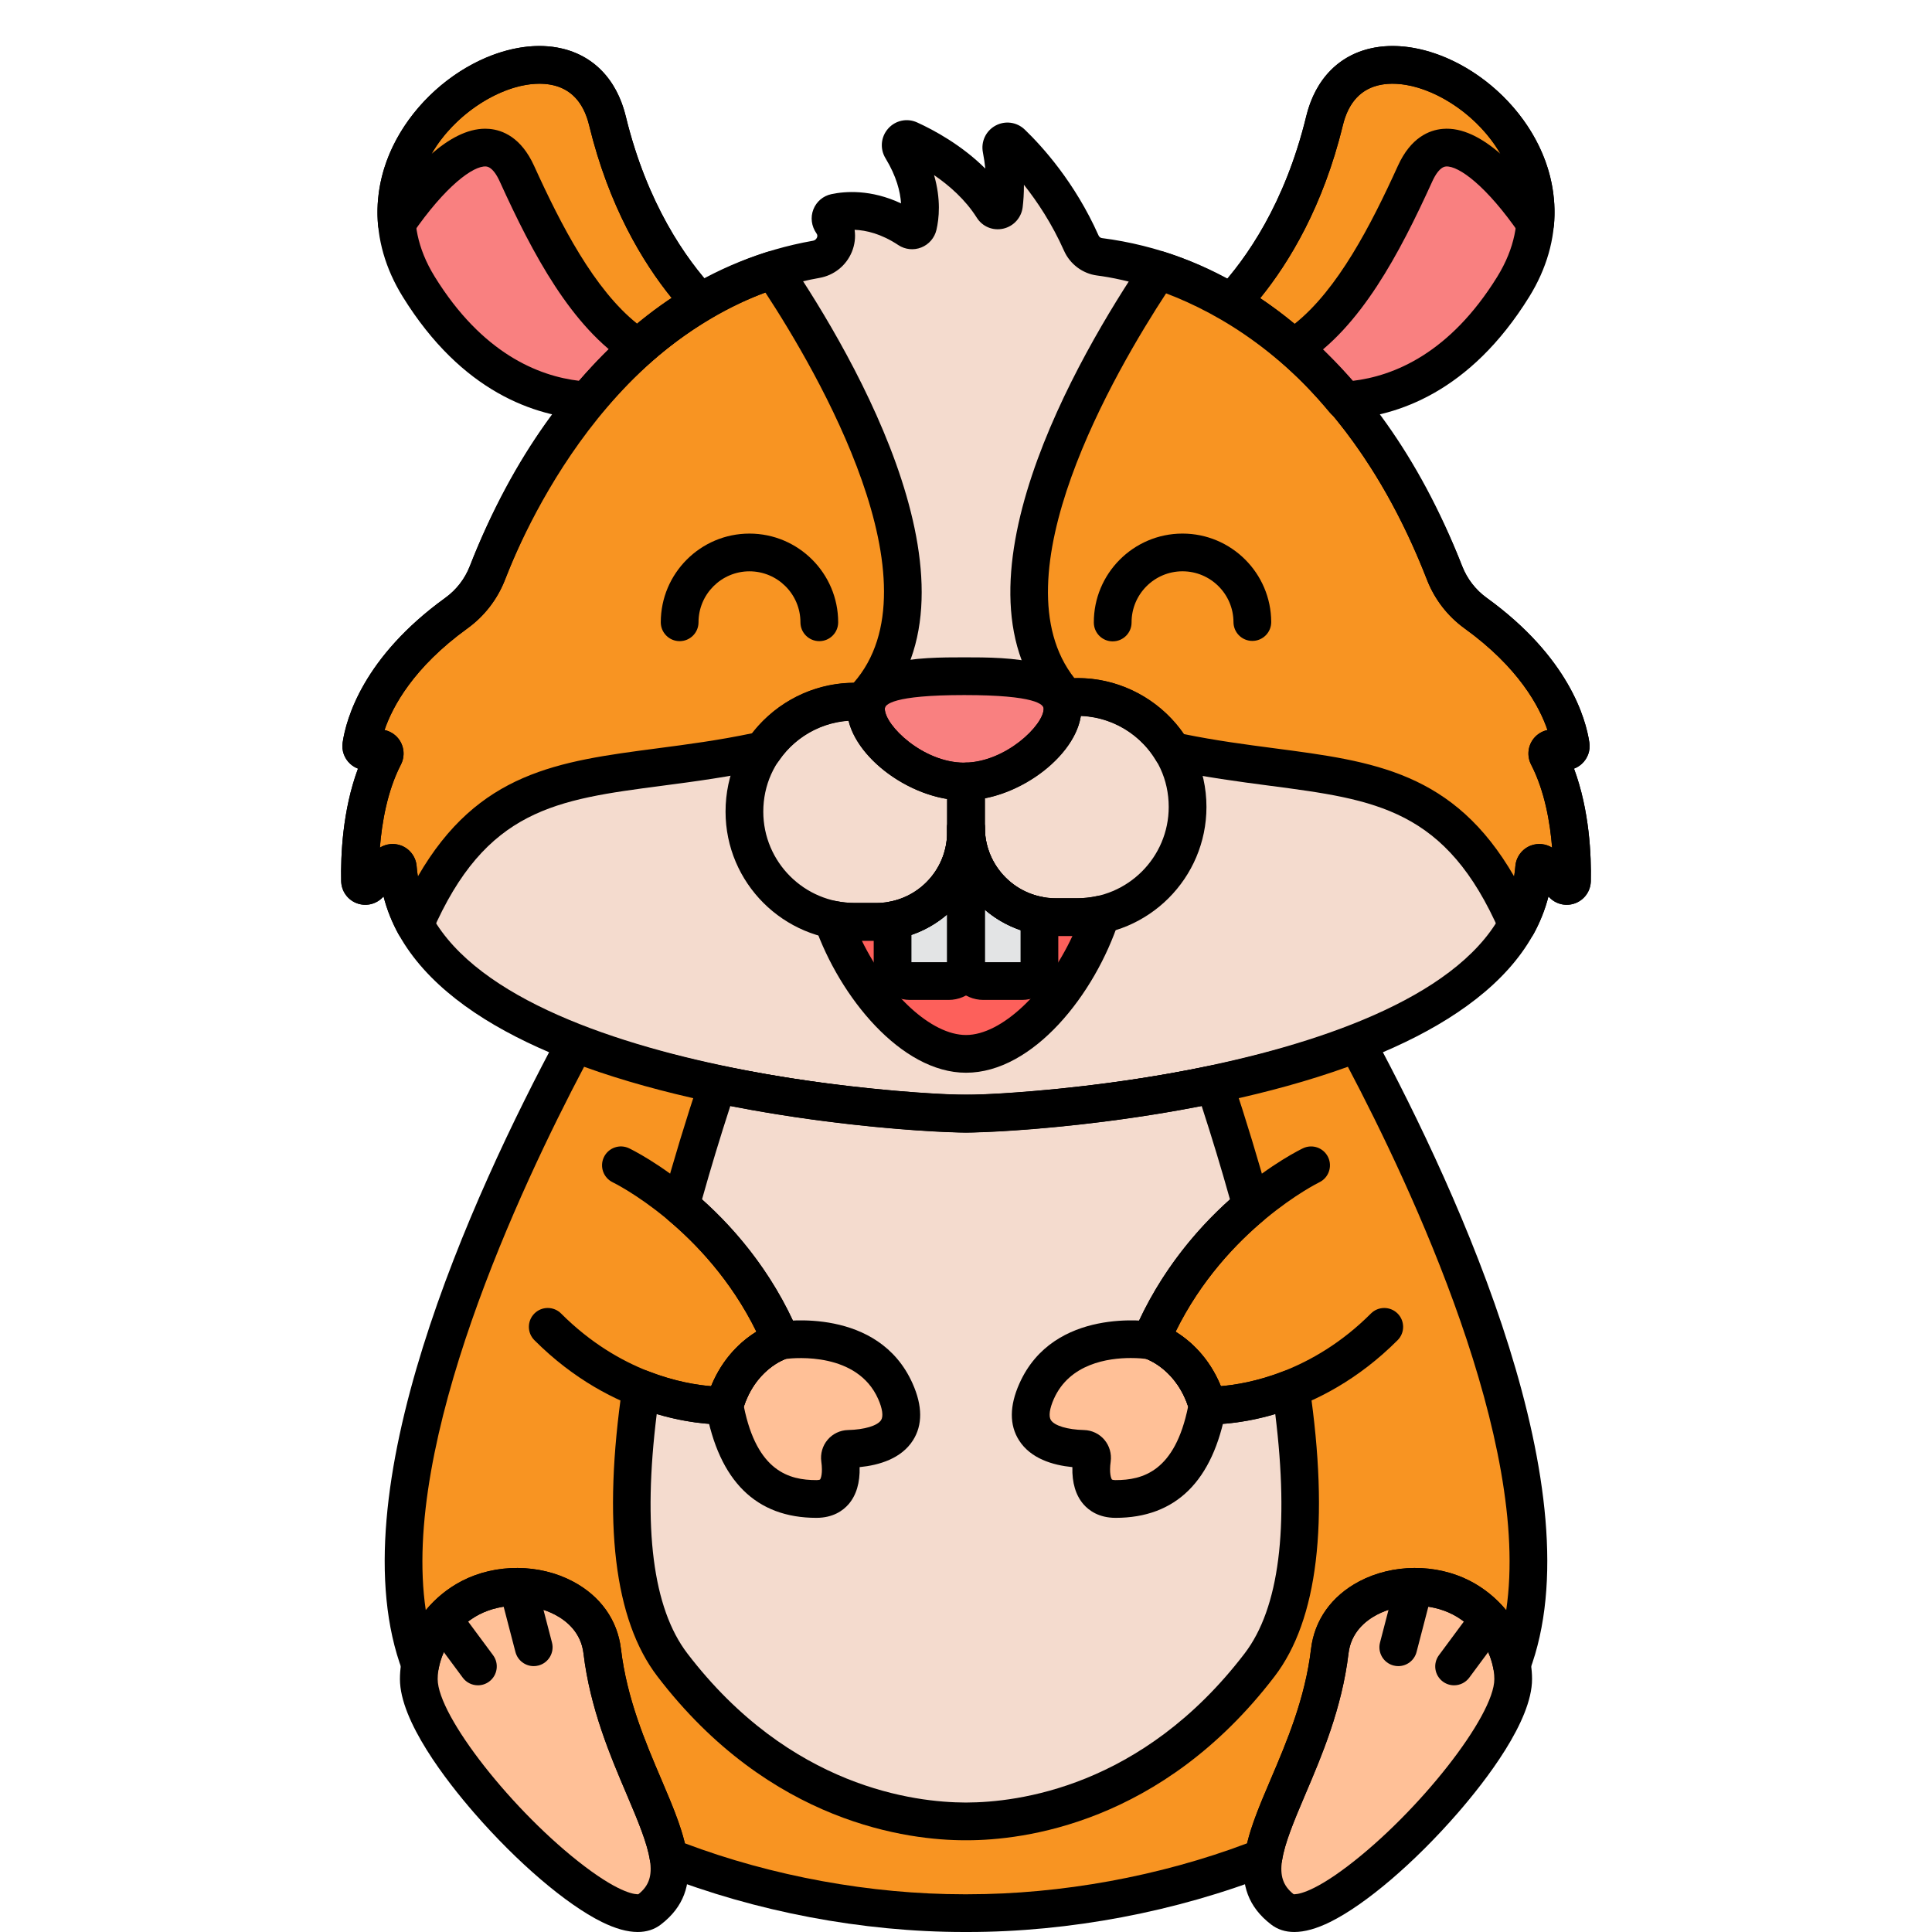
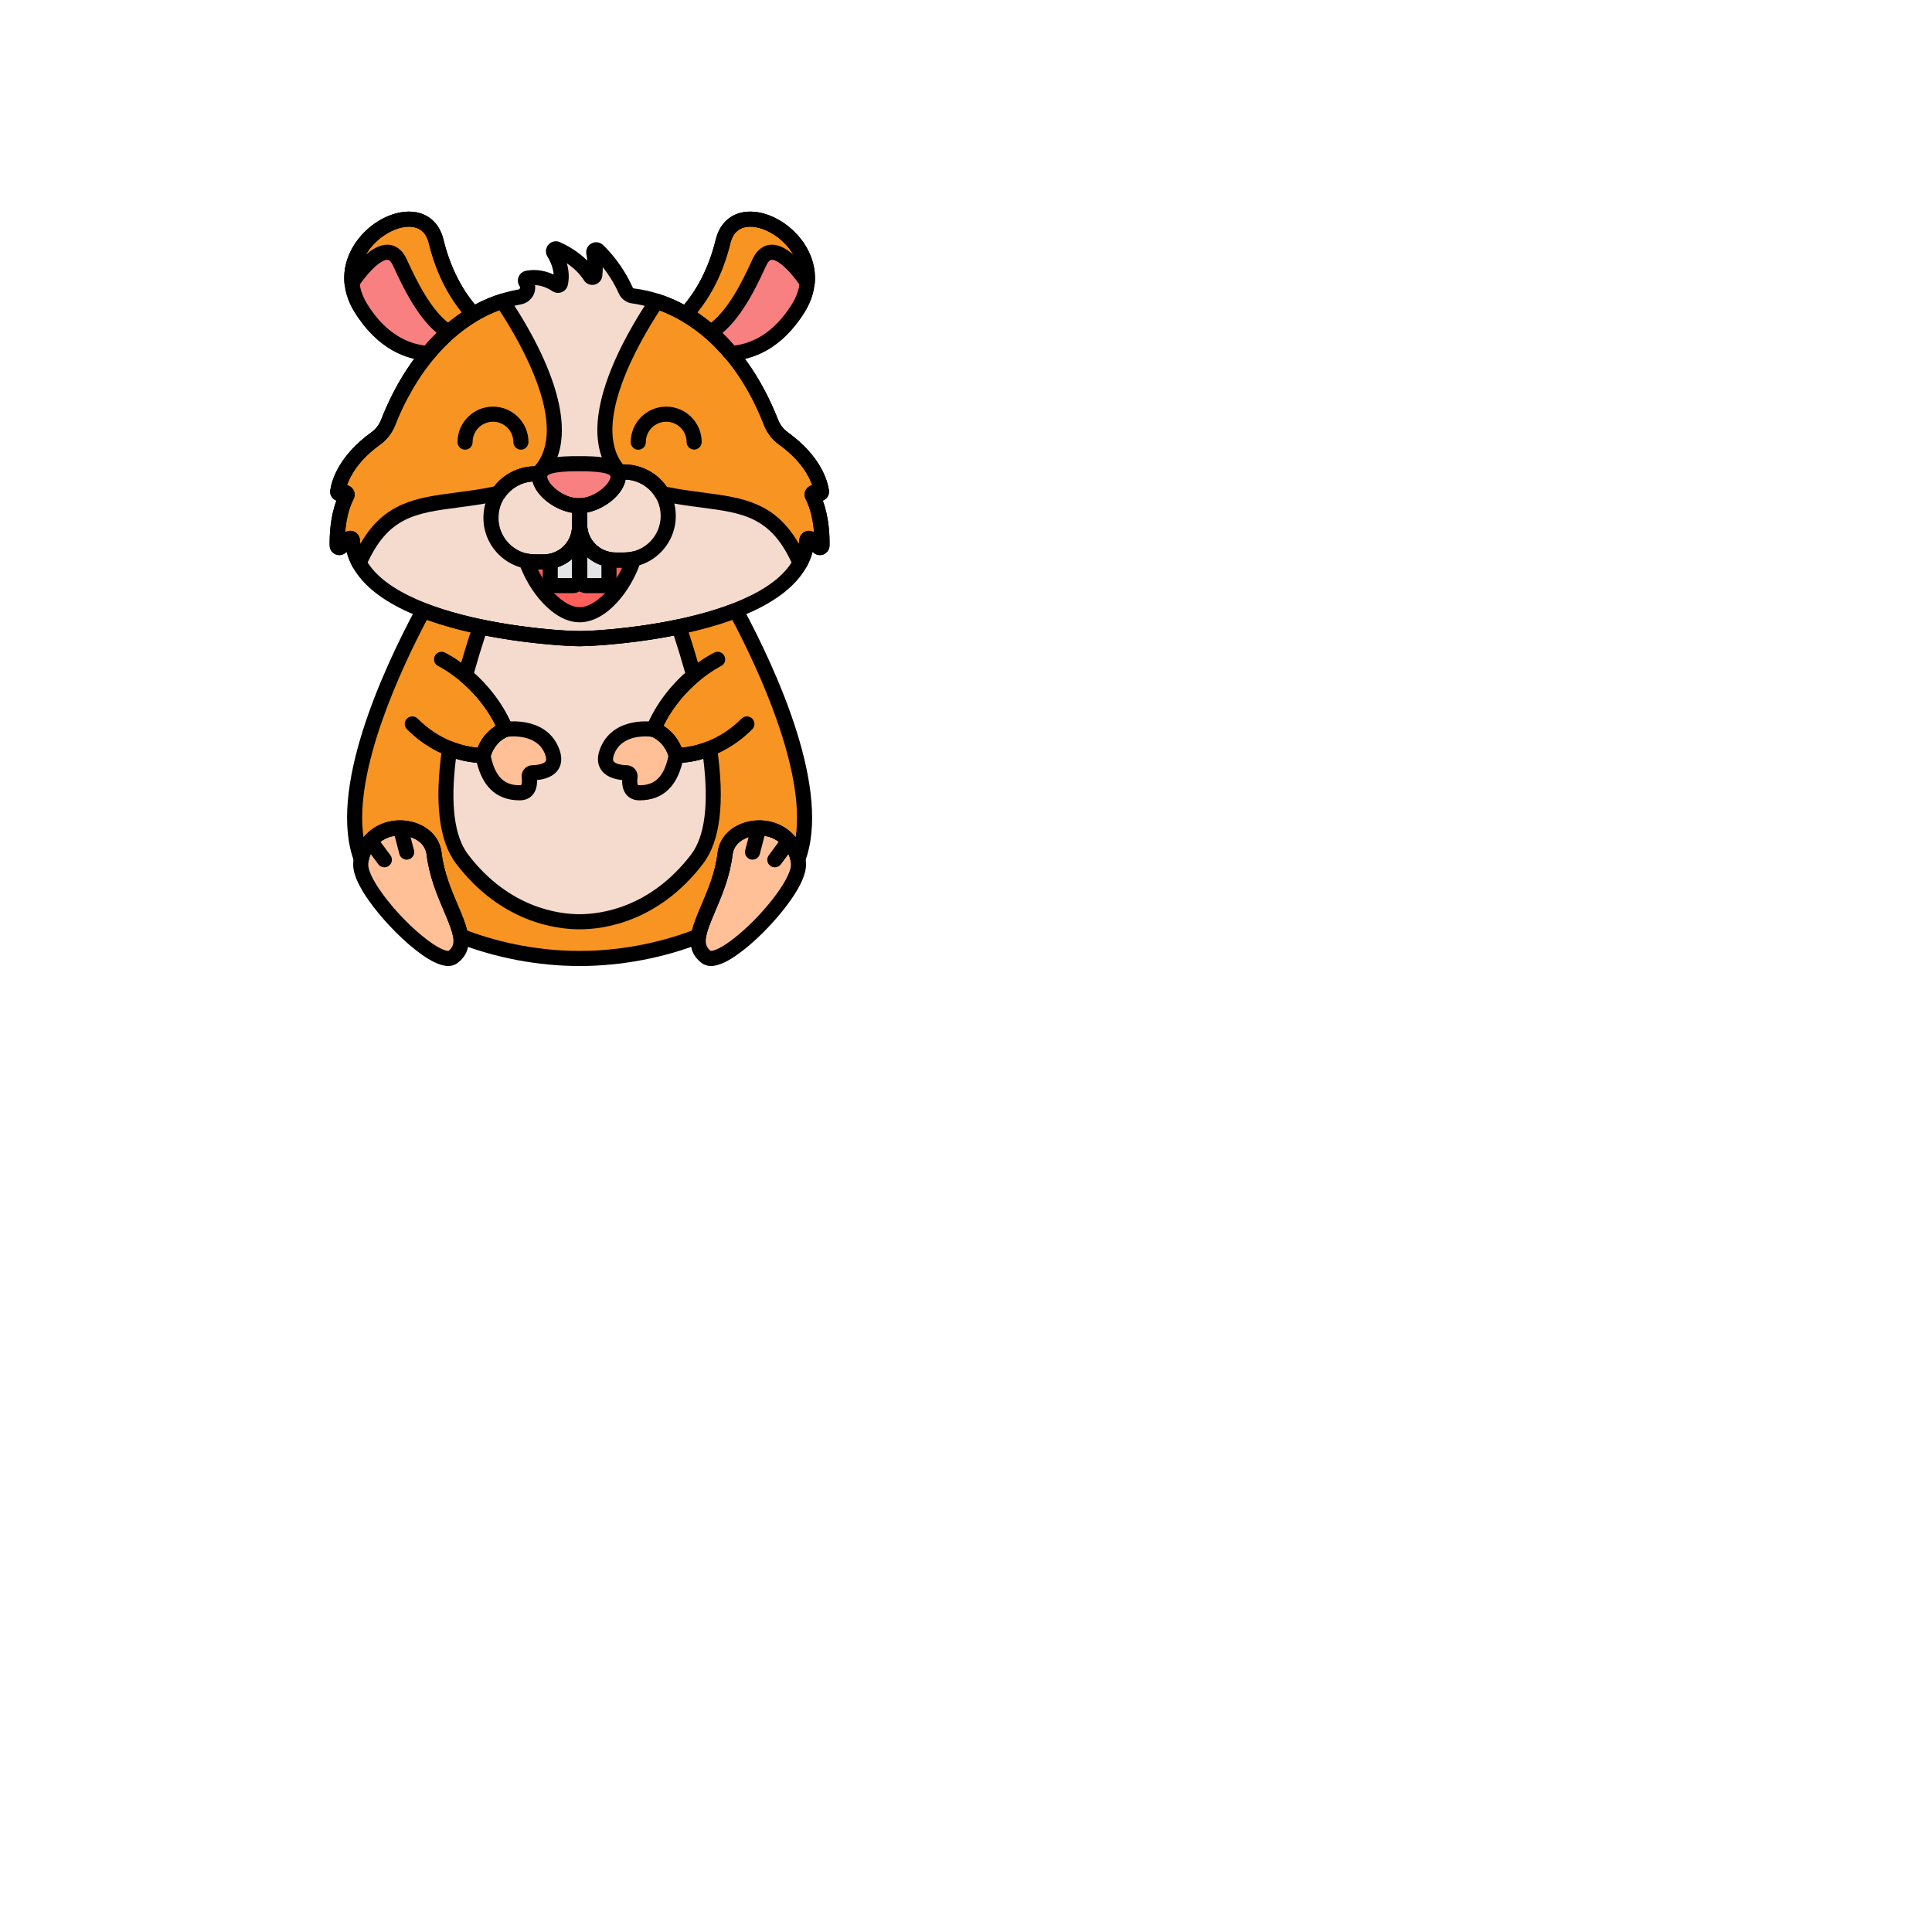
- <svg xmlns="http://www.w3.org/2000/svg" enable-background="new 0 0 256 256" height="512" viewBox="0 0 256 256" width="512">
+ <svg xmlns="http://www.w3.org/2000/svg" enable-background="new 0 0 512 512" height="100" viewBox="-64 -64 640 640" width="100">
  <path d="m205.101 100.164c-.272-.528.203-1.127.78-.983l1.39.348c.477.119.928-.278.856-.764-.391-2.65-2.389-10.145-12.604-17.528-1.856-1.341-3.281-3.192-4.111-5.325-3.843-9.868-17.266-38.218-45.728-41.887-1.06-.137-1.971-.834-2.405-1.81-2.91-6.542-6.892-10.998-9.234-13.248-.571-.549-1.504-.029-1.353.748.619 3.185.541 5.748.336 7.438-.092.758-1.081.996-1.489.35-3.007-4.765-8.029-7.624-11.049-9.003-.732-.334-1.437.484-1.019 1.172 2.877 4.732 2.591 8.453 2.18 10.219-.128.55-.764.815-1.234.502-4.27-2.837-7.948-2.602-9.741-2.22-.576.123-.811.799-.472 1.281.017.024.034.049.051.073 1.304 1.869.142 4.438-2.102 4.836-26.98 4.783-39.82 31.936-43.565 41.55-.833 2.138-2.265 3.989-4.124 5.334-10.204 7.38-12.201 14.87-12.592 17.519-.072.486.379.884.856.764l1.39-.348c.577-.144 1.053.455.78.983-3.04 5.892-3.259 13.338-3.192 16.545.013.612.751.907 1.184.475l2.649-2.649c.417-.417 1.128-.154 1.174.433 2.307 29.542 70.73 32.704 75.286 32.59 4.556.114 72.979-3.047 75.286-32.59.046-.587.757-.85 1.174-.433l2.649 2.649c.433.433 1.171.137 1.184-.475.068-3.208-.151-10.654-3.191-16.546z" fill="#f4dbce" />
  <path d="m142.765 121.52h-2.904c-6.551 0-11.861-5.311-11.861-11.862v.625c0 6.551-5.311 11.862-11.862 11.862h-2.904c-.996 0-1.968-.101-2.908-.292 3.138 8.967 10.545 17.789 17.674 17.789 7.309 0 14.915-9.275 17.908-18.471-1.013.223-2.063.349-3.143.349z" fill="#fd605b" />
  <path d="m128 109.66v18.03c0 1.268 1.037 2.305 2.305 2.305h5.118c1.268 0 2.305-1.037 2.305-2.305v-6.371c-5.53-1.006-9.727-5.838-9.728-11.659z" fill="#e3e4e5" />
  <path d="m128 109.659v.625c0 5.822-4.197 10.654-9.729 11.66v5.746c0 1.268 1.037 2.305 2.305 2.305h5.118c1.268 0 2.306-1.037 2.306-2.305v-18.03c0-.001 0-.001 0-.001z" fill="#e3e4e5" />
  <path d="m77.87 53.073c4.014-4.843 8.959-9.473 14.944-13.001-4.1-4.418-9.408-12.08-12.325-24.072-4.5-18.5-38 1-25 22 7.234 11.686 16.013 14.698 22.381 15.073z" fill="#f98080" />
  <path d="m178.119 53.074c6.368-.373 15.153-3.381 22.392-15.074 13-21-20.5-40.5-25-22-2.918 11.998-8.231 19.662-12.331 24.079 5.984 3.527 10.924 8.155 14.939 12.995z" fill="#f98080" />
  <g fill="#f89422">
    <path d="m171.41 46.084c6.896-4.45 11.862-13.758 16.101-23.084 4.195-9.228 13.137 2.553 15.91 6.59 1.491-17.199-24.023-29.568-27.91-13.59-2.917 11.992-8.226 19.655-12.325 24.072 2.996 1.767 5.736 3.804 8.224 6.012z" />
    <path d="m68.489 23c4.241 9.33 9.208 18.64 16.108 23.088 2.488-2.208 5.221-4.25 8.216-6.016-4.099-4.418-9.407-12.08-12.324-24.072-3.887-15.978-29.401-3.609-27.91 13.59 2.773-4.036 11.715-15.818 15.91-6.59z" />
    <path d="m205.101 100.164c-.272-.528.203-1.127.78-.983l1.39.348c.476.119.928-.279.856-.764-.391-2.651-2.39-10.15-12.614-17.535-1.854-1.34-3.273-3.193-4.104-5.325-3.472-8.913-14.756-32.853-37.843-40.132-7.159 10.602-26.061 41.737-12.28 56.67 5.754-.602 11.203 2.289 14.039 7.056 21.196 4.558 35.825.307 45.712 23.03 1.249-2.306 2.035-4.82 2.249-7.562.046-.586.758-.848 1.174-.432l2.649 2.649c.433.433 1.171.137 1.184-.475.067-3.207-.152-10.653-3.192-16.545z" />
    <path d="m114.153 93.015c14.831-14.695-4.472-46.509-11.722-57.246-23.088 7.278-34.368 31.223-37.84 40.136-.83 2.132-2.25 3.985-4.104 5.325-10.224 7.385-12.223 14.885-12.614 17.535-.072.486.38.884.856.764l1.39-.348c.577-.144 1.052.455.78.983-3.04 5.892-3.259 13.338-3.192 16.546.013.612.751.907 1.184.475l2.649-2.649c.416-.416 1.128-.155 1.174.432.214 2.742 1 5.256 2.249 7.562 9.96-22.891 24.73-18.405 46.18-23.129 2.839-4.185 7.762-6.729 13.01-6.386z" />
    <path d="m176.203 218.788c.9-7.544 10.67-10.574 17.423-7.093 3.74 1.928 6.05 5.445 6.692 8.873 8.582-22.734-9.686-62.129-20.538-82.325-21.024 8.173-48.926 9.388-51.78 9.316-2.853.071-30.755-1.143-51.78-9.316-10.852 20.196-29.12 59.591-20.538 82.324.641-3.428 2.951-6.944 6.692-8.872 6.753-3.481 16.524-.451 17.423 7.093 1.405 11.779 7.786 20.831 8.782 27.302 19.199 7.56 36.316 7.411 39.42 7.411s20.221.149 39.42-7.411c.998-6.471 7.379-15.523 8.784-27.302z" />
  </g>
  <path d="m140.463 92.53c.21.402.327.857.327 1.376 0 3.95-6.514 9.505-12.79 9.641v6.112c0 6.551 5.311 11.862 11.862 11.862h2.904c8.061 0 14.596-6.535 14.596-14.596-.001-9.157-8.242-15.805-16.899-14.395z" fill="#f4dbce" />
  <path d="m127.766 103.56c-6.347 0-13.025-5.655-13.025-9.653 0-.306.052-.584.127-.848-8.408-.971-16.229 5.57-16.229 14.49 0 8.061 6.535 14.596 14.596 14.596h2.904c6.551 0 11.862-5.311 11.862-11.862v-6.736c-.079.002-.157.013-.235.013z" fill="#f4dbce" />
  <path d="m160.006 186.231c-1.974-6.972-7.513-8.606-7.513-8.606 3.488-8.252 8.853-14.081 13.318-17.835-1.597-5.831-3.306-11.332-4.903-16.133-15.997 3.345-30.867 3.953-32.908 3.902-2.042.051-16.912-.558-32.908-3.902-1.597 4.801-3.306 10.302-4.903 16.133 4.464 3.754 9.829 9.583 13.318 17.835 0 0-5.539 1.634-7.513 8.606 0 0-4.779.239-11.04-2.222-2.168 14.789-1.882 28.716 4.136 36.592 16.07 21.032 36.238 20.743 38.911 20.743s22.841.289 38.911-20.743c6.018-7.876 6.304-21.803 4.136-36.592-6.263 2.461-11.042 2.222-11.042 2.222z" fill="#f4dbce" />
  <path d="m140.79 93.906c0 3.999-6.678 9.653-13.025 9.653s-13.025-5.655-13.025-9.653 6.678-4.307 13.025-4.307c6.348.001 13.025.309 13.025 4.307z" fill="#f98080" />
  <path d="m152.494 177.625s-11.332-1.838-15.138 6.725c-2.965 6.671 3.31 7.567 6.227 7.638.697.017 1.209.644 1.113 1.334-.272 1.948-.248 5.299 3.126 5.299 4.757 0 10.282-1.925 12.185-12.39-1.974-6.972-7.513-8.606-7.513-8.606z" fill="#ffc097" />
  <path d="m103.506 177.625s11.332-1.838 15.138 6.725c2.965 6.671-3.31 7.567-6.227 7.638-.697.017-1.209.644-1.113 1.334.272 1.948.248 5.299-3.126 5.299-4.757 0-10.282-1.925-12.185-12.39 1.974-6.972 7.513-8.606 7.513-8.606z" fill="#ffc097" />
  <path d="m193.626 211.695c-6.753-3.481-16.524-.451-17.423 7.093-2.01 16.857-14.228 28.135-6.24 34.244 5.511 4.215 30.544-21.146 30.544-30.544 0-3.964-2.435-8.501-6.881-10.793z" fill="#ffc097" />
  <path d="m62.374 211.695c6.753-3.481 16.524-.451 17.423 7.093 2.01 16.857 14.228 28.135 6.24 34.244-5.511 4.215-30.544-21.146-30.544-30.544 0-3.964 2.435-8.501 6.881-10.793z" fill="#ffc097" />
  <path d="m128.048 150.059c-.021 0-.074 0-.096 0-.007 0-.011 0-.015 0v-.001c-3.338-.067-69.723-2.463-77.116-31.266l-.162.161c-.904.906-2.257 1.184-3.448.707-1.188-.477-1.975-1.613-2.003-2.894-.071-3.374.165-9.367 2.227-14.919-.372-.14-.721-.35-1.024-.626-.789-.716-1.166-1.771-1.01-2.824.463-3.142 2.717-11.306 13.6-19.177 1.473-1.066 2.6-2.523 3.258-4.215 4.408-11.319 17.661-38.177 45.458-43.105.351-.062.492-.32.537-.427.116-.281-.008-.458-.049-.517-.695-.988-.838-2.165-.427-3.212.404-1.032 1.294-1.787 2.378-2.017 1.834-.391 5.233-.657 9.236 1.222-.098-1.548-.601-3.583-2.058-5.979-.764-1.256-.622-2.837.353-3.935.969-1.091 2.514-1.417 3.841-.81 2.255 1.029 5.904 3.004 9.031 6.115-.069-.671-.173-1.389-.32-2.148-.277-1.426.393-2.852 1.669-3.547 1.27-.691 2.824-.484 3.87.519 2.311 2.22 6.654 6.996 9.785 14.035.083.187.257.323.441.347 30.1 3.88 44.148 34.245 47.737 43.459.66 1.693 1.782 3.148 3.247 4.207 10.893 7.873 13.148 16.042 13.612 19.189.155 1.049-.222 2.105-1.011 2.821-.304.276-.652.486-1.024.626 2.061 5.552 2.298 11.545 2.227 14.916-.028 1.284-.814 2.42-2.003 2.896-1.19.477-2.542.2-3.448-.707l-.162-.161c-7.393 28.8-73.771 31.198-77.116 31.266v.001c-.003 0-.008 0-.015 0zm-.048-5c.021 0 .042 0 .062.001 8.734.224 70.727-4.607 72.731-30.286.097-1.237.91-2.314 2.074-2.744.935-.345 1.969-.226 2.796.289-.262-3.292-.973-7.498-2.785-11.009-.573-1.111-.442-2.462.333-3.441.47-.592 1.124-.986 1.837-1.138-1.066-3.12-3.833-8.295-10.99-13.468-2.246-1.624-3.967-3.852-4.976-6.444-13.196-33.879-36.8-39.422-43.719-40.314-1.906-.246-3.58-1.5-4.37-3.273-1.603-3.603-3.558-6.534-5.318-8.749.006 1.181-.07 2.183-.166 2.971-.17 1.394-1.203 2.535-2.57 2.842-1.377.31-2.759-.262-3.514-1.458-1.506-2.386-3.629-4.25-5.657-5.637.934 3.222.661 5.774.316 7.255-.246 1.06-.997 1.933-2.009 2.334-1.006.4-2.143.281-3.043-.316-2.255-1.499-4.266-1.963-5.792-2.023.144.975.023 1.988-.37 2.937-.75 1.809-2.351 3.093-4.282 3.435-26.01 4.612-38.472 31.779-41.672 39.996-1.007 2.589-2.731 4.82-4.986 6.452-7.149 5.171-9.914 10.344-10.979 13.46.712.152 1.367.546 1.836 1.138.776.979.907 2.33.334 3.442-1.812 3.511-2.523 7.716-2.784 11.009.825-.515 1.859-.634 2.795-.289 1.164.43 1.978 1.506 2.074 2.744 2.005 25.678 64.017 30.494 72.731 30.286.021-.001.042-.002.063-.002zm77.275-43.452h.004zm-154.547-.001-.004.001c.001 0 .003 0 .004-.001zm154.925-2.477c0 .001.001.002.001.003 0-.001-.001-.002-.001-.003zm-155.306-.003v.003c0-.001 0-.002 0-.003z" />
  <path d="m201.037 125.029c-.035 0-.071-.001-.107-.002-.956-.041-1.804-.624-2.185-1.5-7.111-16.345-16.412-17.565-30.491-19.413-4.038-.53-8.614-1.13-13.453-2.17-.68-.146-1.268-.569-1.623-1.166-2.404-4.041-6.957-6.335-11.632-5.849-.785.084-1.562-.211-2.097-.791-14.757-15.99 3.508-47.122 12.045-59.764.621-.917 1.771-1.317 2.824-.985 7.956 2.509 27.726 11.585 39.42 41.609.661 1.698 1.781 3.152 3.239 4.206 10.902 7.875 13.159 16.048 13.623 19.197.155 1.049-.222 2.104-1.011 2.82-.304.275-.652.486-1.024.626 2.061 5.551 2.298 11.544 2.227 14.916-.028 1.284-.814 2.419-2.003 2.896-1.189.478-2.543.198-3.448-.707l-.163-.163c-.437 1.701-1.086 3.351-1.942 4.932-.439.808-1.285 1.308-2.199 1.308zm-44.174-27.762c4.252.868 8.207 1.387 12.041 1.89 13.097 1.718 23.729 3.113 31.726 16.975.073-.449.128-.902.164-1.358.097-1.237.91-2.312 2.073-2.742.935-.345 1.97-.226 2.797.29-.262-3.293-.973-7.499-2.785-11.01-.573-1.111-.442-2.462.333-3.441.47-.592 1.124-.986 1.837-1.138-1.066-3.121-3.835-8.3-11-13.475-2.24-1.62-3.958-3.848-4.97-6.444-10.11-25.957-26.384-35.033-34.499-38.048-6.829 10.425-22.759 37.728-12.206 51.105 5.714-.154 11.22 2.652 14.489 7.396zm48.412 4.34h.004zm.378-2.479c0 .001.001.003.001.004 0-.001-.001-.002-.001-.004z" />
  <path d="m54.963 125.029c-.915 0-1.76-.5-2.198-1.31-.856-1.582-1.506-3.23-1.941-4.931l-.164.163c-.904.906-2.257 1.184-3.448.707-1.188-.477-1.975-1.613-2.003-2.894-.071-3.374.166-9.368 2.227-14.919-.372-.14-.721-.35-1.024-.626-.789-.716-1.166-1.771-1.01-2.824.463-3.145 2.72-11.318 13.623-19.194 1.457-1.053 2.577-2.507 3.237-4.205 11.698-30.03 31.463-39.105 39.418-41.613 1.057-.332 2.204.069 2.824.985 8.725 12.92 27.302 44.673 11.409 60.42-.508.503-1.201.763-1.923.719-4.24-.273-8.373 1.751-10.778 5.295-.358.529-.906.9-1.53 1.038-5.025 1.106-9.761 1.728-13.938 2.275-14.077 1.846-23.376 3.066-30.487 19.41-.381.876-1.229 1.459-2.185 1.5-.038.003-.074.004-.109.004zm-2.93-13.194c.369 0 .742.064 1.1.196 1.163.43 1.977 1.505 2.073 2.741.036.457.091.91.164 1.359 7.995-13.86 18.627-15.254 31.722-16.972 4.002-.524 8.132-1.066 12.59-2.002 3.211-4.161 8.195-6.635 13.422-6.672 11.562-13.14-4.72-41.09-11.687-51.725-8.114 3.014-24.384 12.091-34.497 38.052-1.011 2.597-2.729 4.825-4.968 6.443-7.167 5.176-9.935 10.356-11.001 13.476.712.152 1.367.546 1.837 1.138.775.979.906 2.331.333 3.441-1.812 3.511-2.523 7.716-2.785 11.009.511-.317 1.101-.484 1.697-.484zm-1.305-10.229-.004.001c.001 0 .003 0 .004-.001zm-.381-2.481v.003s0-.002 0-.003z" />
  <path d="m135.424 132.495h-5.118c-2.649 0-4.806-2.156-4.806-4.805v-18.03c0-1.381 1.119-2.5 2.5-2.5s2.5 1.119 2.5 2.5c.001 4.522 3.229 8.391 7.676 9.2 1.188.216 2.053 1.251 2.053 2.459v6.371c0 2.649-2.156 4.805-4.805 4.805zm-4.924-5h4.729v-4.248c-1.764-.598-3.361-1.523-4.729-2.698z" />
  <path d="m125.694 132.495h-5.118c-2.649 0-4.805-2.156-4.805-4.805v-5.746c0-1.208.864-2.244 2.053-2.459 4.447-.809 7.676-4.678 7.676-9.201v-.625c0-1.381 1.119-2.5 2.5-2.5 1.375 0 2.491 1.11 2.5 2.484v.016 18.031c0 2.649-2.156 4.805-4.806 4.805zm-4.923-5h4.729v-6.321c-1.367 1.175-2.965 2.1-4.729 2.698z" />
  <path d="m142.766 124.02h-2.904c-7.919 0-14.361-6.442-14.361-14.361v-6.112c0-1.36 1.087-2.47 2.446-2.5 5.343-.115 10.344-4.98 10.344-7.141 0-.136-.029-.192-.044-.219-.371-.712-.378-1.558-.019-2.276s1.041-1.219 1.834-1.348c4.931-.805 9.966.607 13.805 3.872 3.81 3.24 5.995 7.974 5.995 12.989-.001 9.427-7.67 17.096-17.096 17.096zm-12.266-18.248v3.887c0 5.162 4.199 9.361 9.361 9.361h2.904c6.67 0 12.096-5.426 12.096-12.096 0-3.598-1.504-6.858-4.234-9.18-2.107-1.792-4.719-2.796-7.409-2.894-.716 4.737-6.628 9.711-12.718 10.922z" />
  <path d="m116.139 124.645h-2.904c-9.427 0-17.096-7.669-17.096-17.096 0-4.936 2.022-9.457 5.694-12.729 3.65-3.253 8.506-4.804 13.322-4.245.729.084 1.383.484 1.791 1.094.407.609.527 1.367.327 2.073-.032.112-.032.152-.032.165 0 2.228 5.058 7.124 10.475 7.153.085-.006.153-.01.222-.012.66-.023 1.326.239 1.808.709s.755 1.116.755 1.79v6.736c-.001 7.919-6.443 14.362-14.362 14.362zm-3.704-29.156c-2.663.176-5.232 1.243-7.274 3.063-2.594 2.311-4.021 5.506-4.021 8.997 0 6.67 5.426 12.096 12.096 12.096h2.904c5.162 0 9.361-4.2 9.361-9.362v-4.413c-6.025-.985-11.936-5.663-13.066-10.381z" />
  <path d="m128 142.143c-8.587 0-16.73-10.028-20.033-19.463-.297-.849-.116-1.791.475-2.468.59-.677 1.496-.986 2.38-.809.795.161 1.606.242 2.413.242h2.904c5.162 0 9.361-4.2 9.361-9.362v-.625c0-1.381 1.119-2.5 2.5-2.5s2.5 1.119 2.5 2.5c0 5.162 4.199 9.361 9.361 9.361h2.904c.854 0 1.73-.098 2.606-.29.87-.192 1.786.099 2.389.763.602.665.802 1.6.524 2.453-3.185 9.792-11.378 20.198-20.284 20.198zm-13.803-17.498c3.491 7.149 9.215 12.498 13.803 12.498 4.719 0 10.666-5.717 14.104-13.123h-2.242c-4.788 0-9.037-2.356-11.647-5.969-2.56 3.964-7.017 6.594-12.075 6.594z" />
  <path d="m127.766 106.06c-7.399 0-15.524-6.361-15.524-12.153 0-6.807 9.718-6.807 15.524-6.807s15.524 0 15.524 6.807c0 5.792-8.125 12.153-15.524 12.153zm0-13.96c-9.499 0-10.524 1.264-10.524 1.807 0 2.234 5.088 7.153 10.524 7.153s10.524-4.919 10.524-7.153c0-.544-1.025-1.807-10.524-1.807z" />
  <path d="m147.438 84.985c-1.377 0-2.495-1.114-2.5-2.492-.021-6.48 5.234-11.77 11.715-11.791h.037c6.464 0 11.731 5.247 11.753 11.714.005 1.381-1.111 2.504-2.492 2.508-.002 0-.005 0-.008 0-1.377 0-2.495-1.114-2.5-2.492-.012-3.716-3.039-6.731-6.753-6.731-.007 0-.014 0-.021 0-3.724.012-6.742 3.051-6.73 6.774.005 1.381-1.111 2.504-2.492 2.508-.004.002-.007.002-.009.002z" />
  <path d="m108.562 84.955c-1.381 0-2.5-1.119-2.5-2.5 0-3.723-3.029-6.752-6.753-6.752-3.723 0-6.752 3.029-6.752 6.752 0 1.381-1.119 2.5-2.5 2.5s-2.5-1.119-2.5-2.5c0-6.48 5.271-11.752 11.752-11.752s11.753 5.272 11.753 11.752c0 1.381-1.119 2.5-2.5 2.5z" />
  <path d="m77.87 55.573c-.049 0-.098-.001-.147-.004-6.77-.399-16.491-3.543-24.359-16.253-4.592-7.417-4.449-15.746.391-22.849 4.854-7.124 13.31-11.395 20.105-10.162 4.618.839 7.835 4.072 9.059 9.104 2.812 11.562 7.931 18.869 11.729 22.963.515.555.75 1.313.641 2.062s-.552 1.408-1.204 1.792c-5.156 3.039-9.964 7.226-14.288 12.442-.479.576-1.185.905-1.927.905zm-6.415-44.48c-4.59 0-10.271 3.349-13.569 8.189-2.161 3.171-5.069 9.649-.271 17.401 6.263 10.117 13.679 13.145 19.181 13.786 3.759-4.366 7.855-8.041 12.222-10.962-3.867-4.766-8.349-12.19-10.957-22.917-.75-3.083-2.464-4.888-5.095-5.366-.487-.088-.991-.131-1.511-.131z" />
  <path d="m171.41 48.584c-.598 0-1.19-.213-1.661-.63-2.467-2.19-5.103-4.117-7.833-5.727-.652-.384-1.095-1.043-1.204-1.792s.126-1.507.641-2.062c3.799-4.093 8.916-11.399 11.729-22.963 1.644-6.757 7.007-10.244 13.977-9.1 9.742 1.598 19.881 11.64 18.853 23.496-.091 1.052-.832 1.933-1.854 2.202-1.019.269-2.1-.132-2.697-1.002-4.364-6.354-8.089-9.072-9.764-8.946-.785.069-1.418 1.112-1.81 1.976-4.398 9.676-9.505 19.299-17.022 24.15-.415.266-.886.398-1.355.398zm-4.428-9.077c1.562 1.044 3.088 2.181 4.563 3.401 5.715-4.546 10.107-13.063 13.688-20.943 1.709-3.759 4.165-4.732 5.925-4.887 2.59-.23 5.229 1.189 7.681 3.321-2.897-4.994-8.202-8.437-12.59-9.156-3.075-.505-7.013.015-8.311 5.347-2.608 10.728-7.088 18.152-10.956 22.917z" />
  <path d="m178.119 55.574c-.741 0-1.448-.33-1.924-.904-4.328-5.218-9.134-9.402-14.285-12.438-.652-.384-1.095-1.043-1.204-1.792s.126-1.507.642-2.062c3.8-4.093 8.92-11.4 11.734-22.969 1.224-5.032 4.44-8.265 9.059-9.104 6.79-1.232 15.251 3.038 20.105 10.162 4.84 7.103 4.982 15.431.391 22.849-7.871 12.715-17.598 15.857-24.371 16.254-.049.003-.098.004-.147.004zm-11.142-16.059c4.361 2.918 8.457 6.592 12.217 10.957 5.505-.64 12.926-3.667 19.191-13.788 4.799-7.752 1.891-14.23-.271-17.401-3.671-5.389-10.296-8.927-15.08-8.058-2.631.478-4.345 2.283-5.095 5.366-2.61 10.733-7.093 18.159-10.962 22.924z" />
  <path d="m84.596 48.588c-.469 0-.939-.131-1.354-.399-7.521-4.85-12.63-14.476-17.029-24.155-.392-.863-1.024-1.906-1.81-1.975-1.674-.131-5.4 2.596-9.764 8.947-.598.87-1.676 1.27-2.698 1.001-1.021-.269-1.762-1.15-1.853-2.202-1.027-11.855 9.111-21.898 18.853-23.495 6.972-1.145 12.333 2.342 13.977 9.1 2.812 11.562 7.931 18.869 11.729 22.963.515.555.75 1.313.641 2.062s-.552 1.408-1.204 1.792c-2.702 1.593-5.335 3.521-7.827 5.732-.471.416-1.065.629-1.661.629zm-20.303-31.533c.183 0 .365.008.548.024 1.76.155 4.216 1.128 5.925 4.887 3.582 7.882 7.977 16.402 13.693 20.948 1.481-1.227 3.005-2.365 4.559-3.405-3.867-4.766-8.348-12.19-10.957-22.917-1.298-5.333-5.234-5.853-8.311-5.347-4.389.72-9.694 4.164-12.591 9.159 2.279-1.986 4.724-3.349 7.134-3.349z" />
  <path d="m147.821 201.122c-2.224 0-3.54-.977-4.253-1.796-1.031-1.184-1.53-2.869-1.472-4.924-2.601-.257-5.537-1.131-7.076-3.562-1.28-2.023-1.264-4.548.051-7.504 4.535-10.205 17.281-8.264 17.823-8.178.104.017.206.04.308.07.279.083 6.887 2.119 9.21 10.323.104.367.123.753.055 1.128-1.743 9.583-6.671 14.443-14.646 14.443zm2.014-21.177c-2.993 0-8.111.732-10.195 5.42-.567 1.278-.711 2.298-.394 2.8.475.751 2.201 1.271 4.397 1.323 1.037.026 2.017.494 2.688 1.284.678.798.983 1.853.84 2.893-.215 1.537.056 2.249.168 2.377.018.021.166.079.481.079 3.573 0 7.868-1.125 9.613-9.752-1.502-4.538-4.843-6.039-5.525-6.302-.342-.044-1.094-.122-2.073-.122z" />
  <path d="m108.179 201.122c-7.975 0-12.902-4.859-14.646-14.443-.068-.375-.05-.761.055-1.128 2.323-8.204 8.931-10.24 9.21-10.323.102-.03.204-.053.308-.07.543-.087 13.288-2.029 17.823 8.178 1.314 2.956 1.331 5.48.051 7.504-1.539 2.431-4.475 3.305-7.076 3.562.059 2.055-.44 3.74-1.472 4.924-.713.819-2.03 1.796-4.253 1.796zm-9.614-14.753c1.744 8.628 6.039 9.752 9.613 9.752.315 0 .464-.058.481-.079.112-.128.383-.84.168-2.375-.144-1.042.162-2.097.84-2.895.672-.791 1.651-1.258 2.688-1.284 2.197-.053 3.924-.573 4.398-1.324.317-.501.174-1.522-.394-2.8-2.755-6.197-10.927-5.463-12.269-5.298-.744.287-4.028 1.774-5.525 6.303z" />
  <path d="m160.402 188.739c-.288 0-.467-.008-.521-.011-1.07-.054-1.987-.784-2.279-1.815-1.556-5.492-5.772-6.877-5.815-6.89-.683-.202-1.247-.685-1.552-1.329s-.32-1.387-.043-2.042c7.206-17.049 21.837-24.201 22.456-24.497 1.244-.598 2.737-.069 3.334 1.177.595 1.245.069 2.736-1.175 3.333-.185.09-12.319 6.101-19.033 19.793 1.906 1.186 4.43 3.381 5.993 7.213 3.514-.292 12.099-1.824 19.886-9.622.974-.977 2.558-.978 3.535-.002s.979 2.559.002 3.536c-10.516 10.53-22.171 11.156-24.788 11.156z" />
  <path d="m95.598 188.739c-2.615 0-14.271-.625-24.787-11.157-.977-.977-.975-2.56.002-3.536s2.559-.975 3.535.002c7.843 7.853 16.38 9.355 19.882 9.631 1.563-3.837 4.09-6.035 5.997-7.223-6.753-13.792-18.902-19.729-19.03-19.791-1.246-.596-1.772-2.088-1.178-3.334.597-1.246 2.089-1.774 3.334-1.177.619.296 15.25 7.448 22.456 24.497.277.656.262 1.399-.043 2.042s-.869 1.127-1.552 1.329c-.148.048-4.267 1.422-5.815 6.89-.292 1.031-1.209 1.762-2.279 1.815-.056.004-.234.012-.522.012z" />
  <path d="m128.15 243.844c-.016 0-.03 0-.046 0h-.209c-.015 0-.031 0-.046 0-7.299 0-25.775-2.13-40.747-21.725-5.714-7.479-7.27-20.422-4.623-38.473.11-.754.56-1.417 1.22-1.8.661-.383 1.458-.443 2.169-.164 3.552 1.396 6.595 1.848 8.364 1.991 1.562-3.833 4.088-6.029 5.994-7.216-3.39-6.911-8.121-11.789-11.646-14.753-.747-.628-1.061-1.633-.803-2.574 1.44-5.261 3.104-10.733 4.942-16.262.399-1.205 1.644-1.916 2.884-1.658 15.941 3.333 30.82 3.881 32.334 3.851.043-.001.082-.001.125 0 1.517.04 16.392-.517 32.334-3.851 1.24-.258 2.482.452 2.884 1.658 1.834 5.51 3.496 10.981 4.942 16.262.258.941-.056 1.946-.802 2.574-3.526 2.965-8.259 7.844-11.647 14.754 1.906 1.187 4.432 3.383 5.994 7.216 1.77-.143 4.812-.594 8.364-1.991.709-.279 1.509-.219 2.169.164s1.109 1.046 1.22 1.8c2.646 18.051 1.091 30.995-4.623 38.473-14.97 19.592-33.447 21.724-40.747 21.724zm-.15-5h.11c6.541-.027 23.167-1.901 36.814-19.761 4.568-5.979 5.929-16.642 4.054-31.721-5.188 1.539-8.914 1.373-9.097 1.366-1.071-.054-1.988-.784-2.28-1.816-1.556-5.492-5.772-6.877-5.815-6.889-.683-.202-1.247-.685-1.552-1.329s-.32-1.387-.043-2.042c3.443-8.146 8.644-14.001 12.79-17.715-1.133-4.048-2.392-8.201-3.754-12.389-15.576 3.045-29.304 3.534-31.228 3.512-1.912.025-15.65-.467-31.228-3.512-1.366 4.201-2.624 8.353-3.754 12.389 4.146 3.714 9.347 9.569 12.79 17.715.277.656.262 1.399-.043 2.042s-.869 1.127-1.552 1.329c-.148.048-4.267 1.422-5.815 6.889-.292 1.032-1.209 1.762-2.28 1.816-.183.008-3.91.171-9.097-1.366-1.875 15.08-.515 25.743 4.054 31.722 13.646 17.858 30.275 19.732 36.814 19.761h.112z" />
  <path d="m171.501 255.999c-1.18 0-2.201-.327-3.057-.981-6.244-4.775-3.255-11.785-.089-19.206 2.146-5.034 4.58-10.739 5.364-17.32.457-3.828 2.715-7.001 6.359-8.935 4.445-2.36 10.212-2.394 14.692-.084 4.926 2.539 8.235 7.77 8.235 13.015 0 5.575-6.162 13.502-9.835 17.731-5.717 6.583-12.197 12.119-16.912 14.45-1.792.886-3.382 1.33-4.757 1.33zm-.088-5.006c.275.023 2.201.042 7.141-3.706 9.454-7.173 19.453-19.92 19.453-24.799 0-2.756-1.729-6.614-5.526-8.571-3.021-1.557-7.062-1.534-10.057.056-1.524.809-3.41 2.353-3.739 5.111-.869 7.292-3.564 13.611-5.73 18.689-3.335 7.817-4.344 11.015-1.542 13.22z" />
  <path d="m84.499 255.999c-1.375 0-2.965-.443-4.759-1.33-4.715-2.331-11.195-7.867-16.912-14.45-3.673-4.229-9.835-12.156-9.835-17.731 0-5.246 3.31-10.476 8.235-13.015 4.481-2.31 10.248-2.275 14.692.084 3.645 1.934 5.902 5.107 6.359 8.935.784 6.582 3.218 12.287 5.364 17.321 3.166 7.421 6.155 14.431-.089 19.206-.854.653-1.875.98-3.055.98zm-20.979-42.082c-3.797 1.957-5.526 5.815-5.526 8.571 0 4.879 9.999 17.626 19.453 24.799 4.939 3.747 6.868 3.732 7.141 3.706 2.802-2.205 1.793-5.402-1.541-13.219-2.166-5.078-4.861-11.397-5.73-18.69-.329-2.758-2.215-4.302-3.739-5.111-2.996-1.59-7.038-1.614-10.058-.056z" />
  <path d="m128.253 256c-.026 0-.052 0-.078 0h-.35c-.025 0-.053 0-.078 0-13.428 0-27.658-2.692-40.084-7.584-.827-.326-1.42-1.067-1.555-1.946-.361-2.35-1.615-5.292-3.068-8.7-2.163-5.077-4.855-11.395-5.725-18.686-.329-2.758-2.215-4.302-3.739-5.111-2.994-1.59-7.036-1.613-10.057-.056-2.764 1.424-4.825 4.149-5.38 7.11-.206 1.102-1.121 1.932-2.237 2.03-1.117.104-2.162-.559-2.559-1.607-8.858-23.466 9.151-62.945 20.675-84.391.597-1.112 1.928-1.606 3.108-1.146 20.173 7.842 47.62 9.223 50.811 9.147.041-.001.084-.001.125 0 3.204.081 30.636-1.305 50.811-9.147 1.179-.459 2.511.035 3.108 1.146 11.523 21.445 29.533 60.925 20.675 84.391-.396 1.049-1.433 1.712-2.559 1.607-1.116-.099-2.031-.928-2.237-2.03-.555-2.961-2.616-5.686-5.38-7.11-3.021-1.557-7.063-1.534-10.057.056-1.524.809-3.41 2.353-3.739 5.111-.869 7.292-3.562 13.611-5.726 18.688-1.452 3.407-2.706 6.35-3.068 8.699-.135.879-.728 1.62-1.555 1.946-12.423 4.891-26.655 7.583-40.082 7.583zm-.253-5h.179.075c12.361 0 25.435-2.39 36.984-6.749.615-2.562 1.792-5.323 3.12-8.44 2.146-5.033 4.576-10.737 5.361-17.319.457-3.827 2.715-7 6.359-8.935 4.445-2.36 10.212-2.394 14.692-.084 1.869.963 3.502 2.294 4.811 3.877 3.298-22.223-12.486-55.893-20.979-71.997-20.823 7.517-46.955 8.785-50.603 8.707-3.632.075-29.778-1.188-50.603-8.707-8.493 16.104-24.277 49.774-20.979 71.997 1.309-1.583 2.941-2.914 4.811-3.877 4.48-2.309 10.247-2.275 14.692.084 3.645 1.934 5.902 5.107 6.359 8.935.784 6.582 3.216 12.286 5.36 17.318 1.328 3.118 2.505 5.879 3.12 8.442 11.55 4.358 24.625 6.749 36.985 6.749h.075.181zm39.42-4.911h.01z" />
  <path d="m192.673 223.311c-.518 0-1.039-.16-1.486-.491-1.109-.822-1.343-2.388-.521-3.497l4.503-6.079c.822-1.109 2.39-1.342 3.497-.521 1.109.822 1.343 2.387.521 3.497l-4.503 6.079c-.491.661-1.246 1.012-2.011 1.012z" />
  <path d="m185.283 220.77c-.209 0-.42-.026-.632-.081-1.336-.348-2.138-1.712-1.79-3.049l2-7.688c.348-1.337 1.711-2.138 3.05-1.79 1.336.348 2.138 1.712 1.79 3.049l-2 7.688c-.293 1.124-1.307 1.871-2.418 1.871z" />
  <path d="m63.327 223.311c-.766 0-1.521-.35-2.011-1.012l-4.503-6.079c-.822-1.11-.589-2.675.521-3.497 1.108-.822 2.676-.589 3.497.521l4.503 6.079c.822 1.109.589 2.675-.521 3.497-.447.331-.968.491-1.486.491z" />
  <path d="m70.717 220.77c-1.11 0-2.125-.746-2.418-1.871l-2-7.688c-.348-1.336.454-2.701 1.79-3.049 1.338-.344 2.702.453 3.05 1.79l2 7.688c.348 1.336-.454 2.701-1.79 3.049-.212.054-.423.081-.632.081z" />
</svg>
